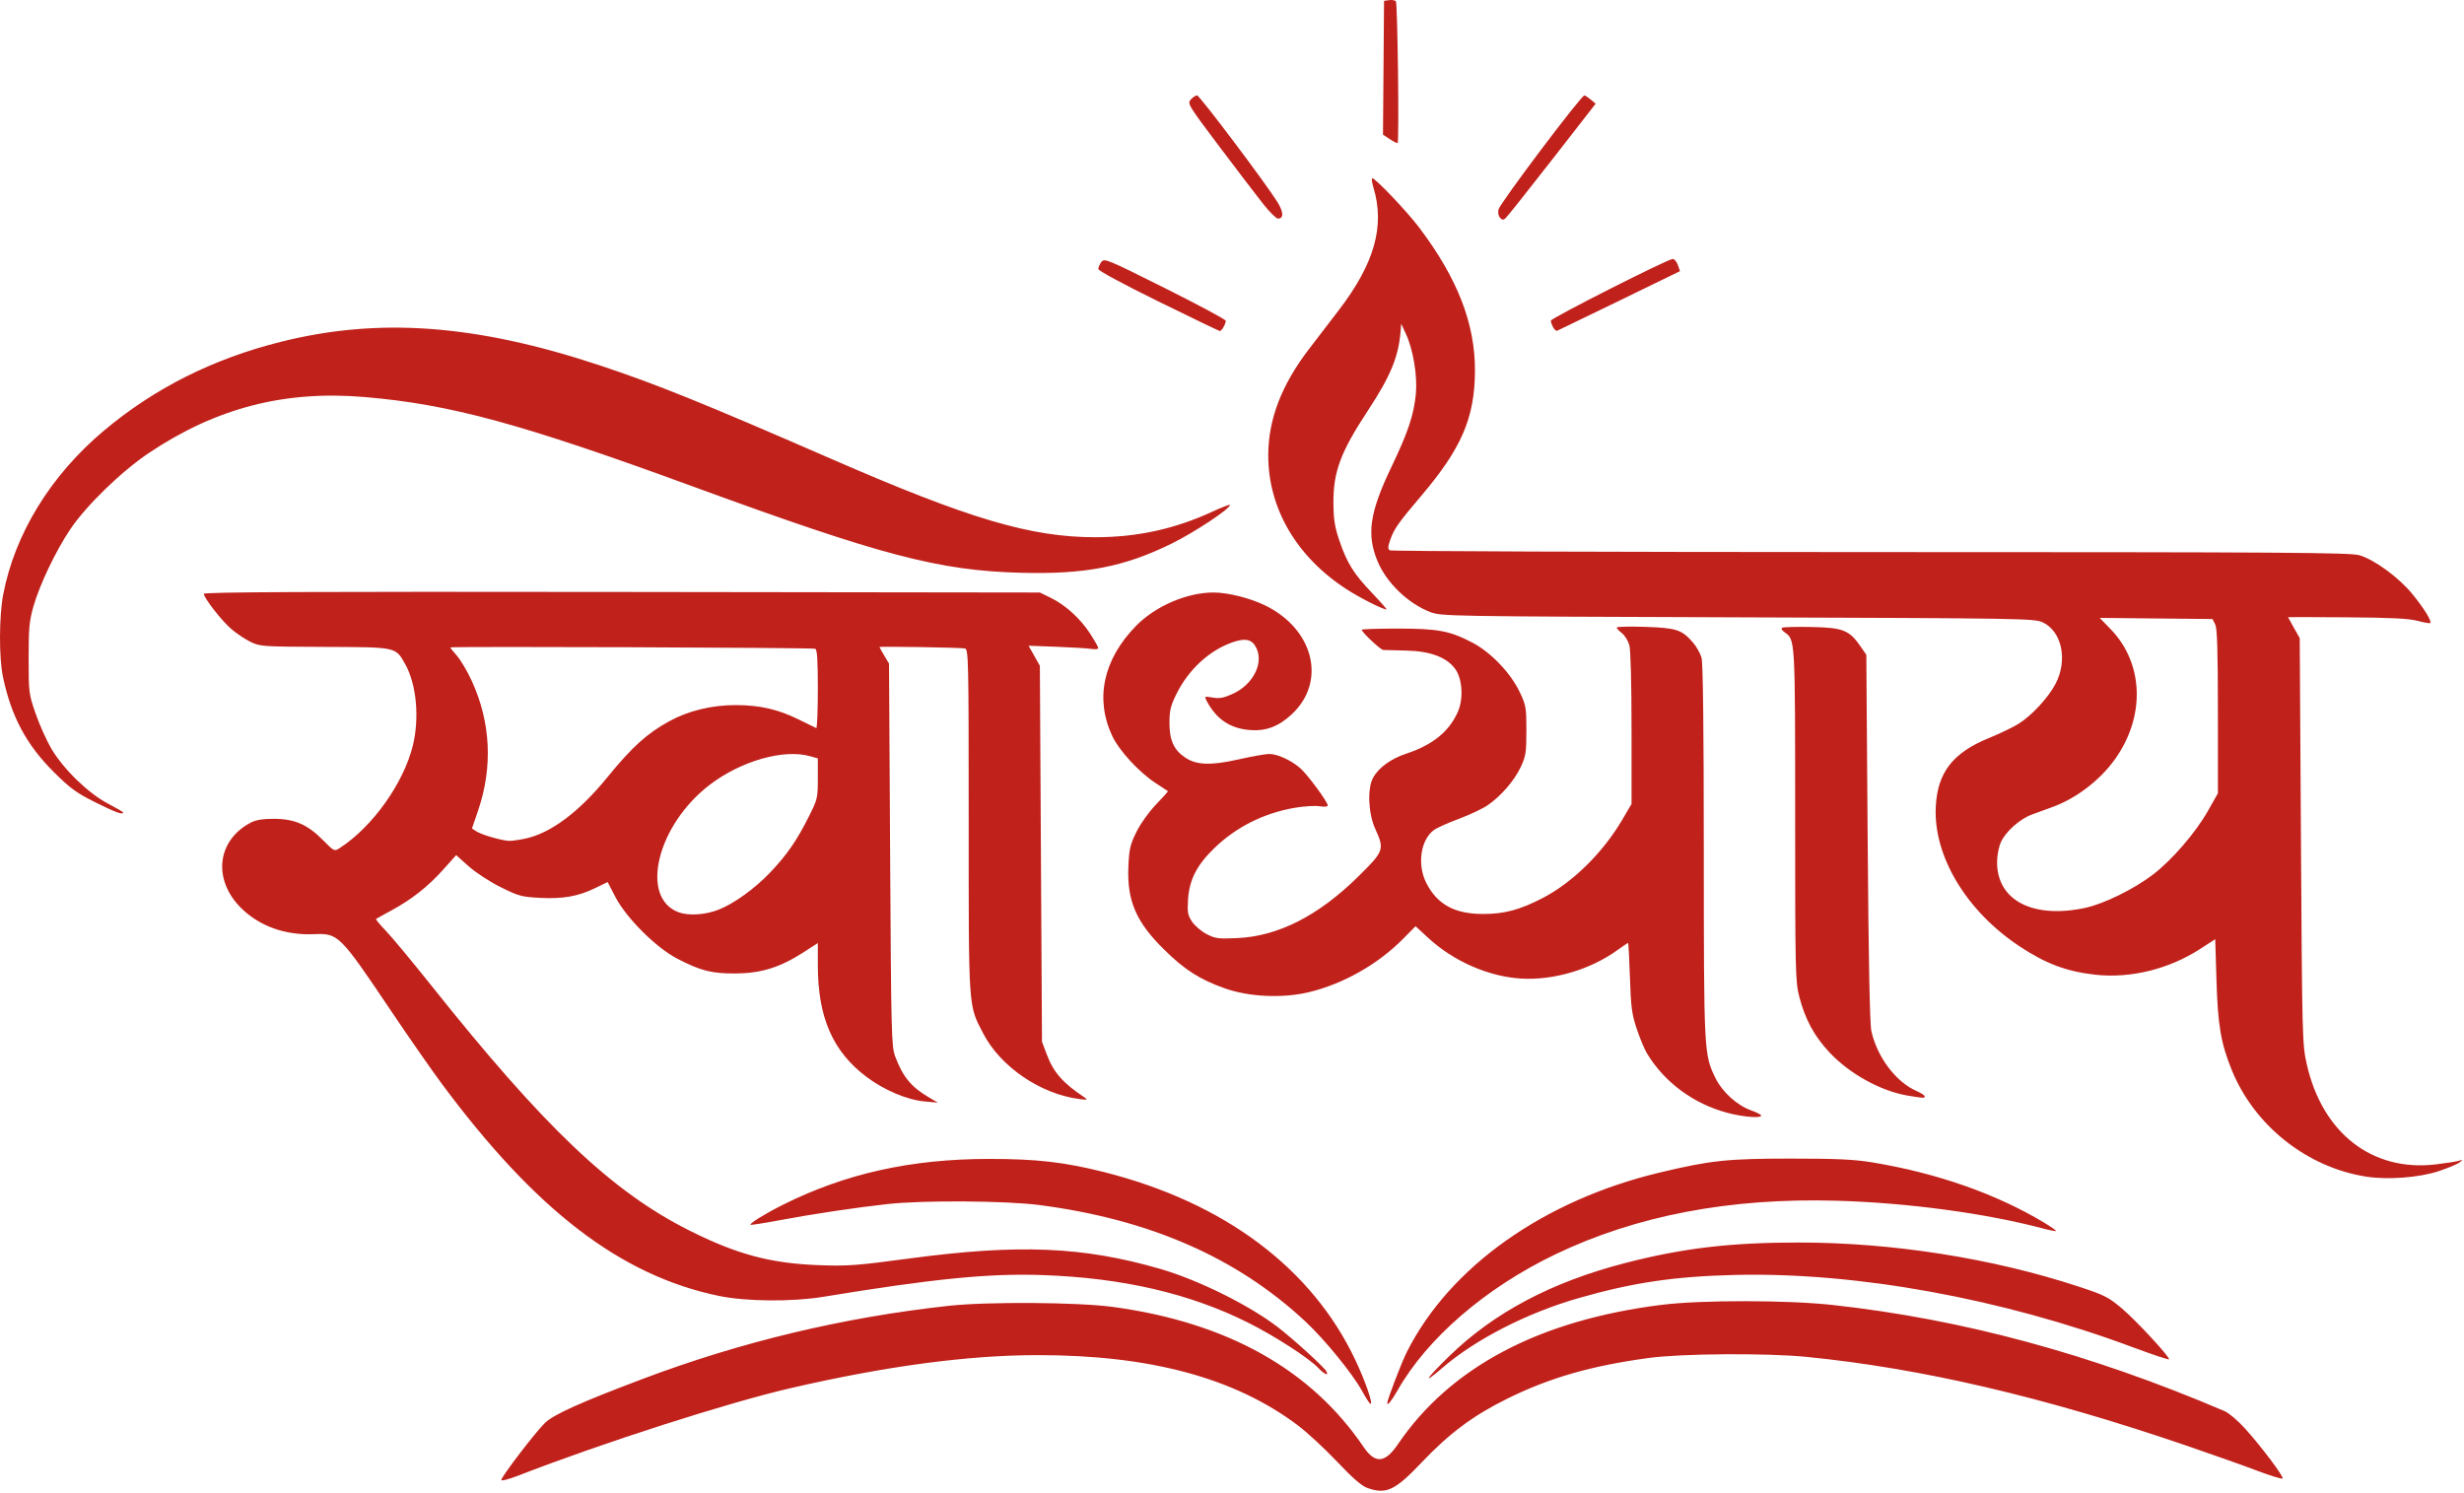
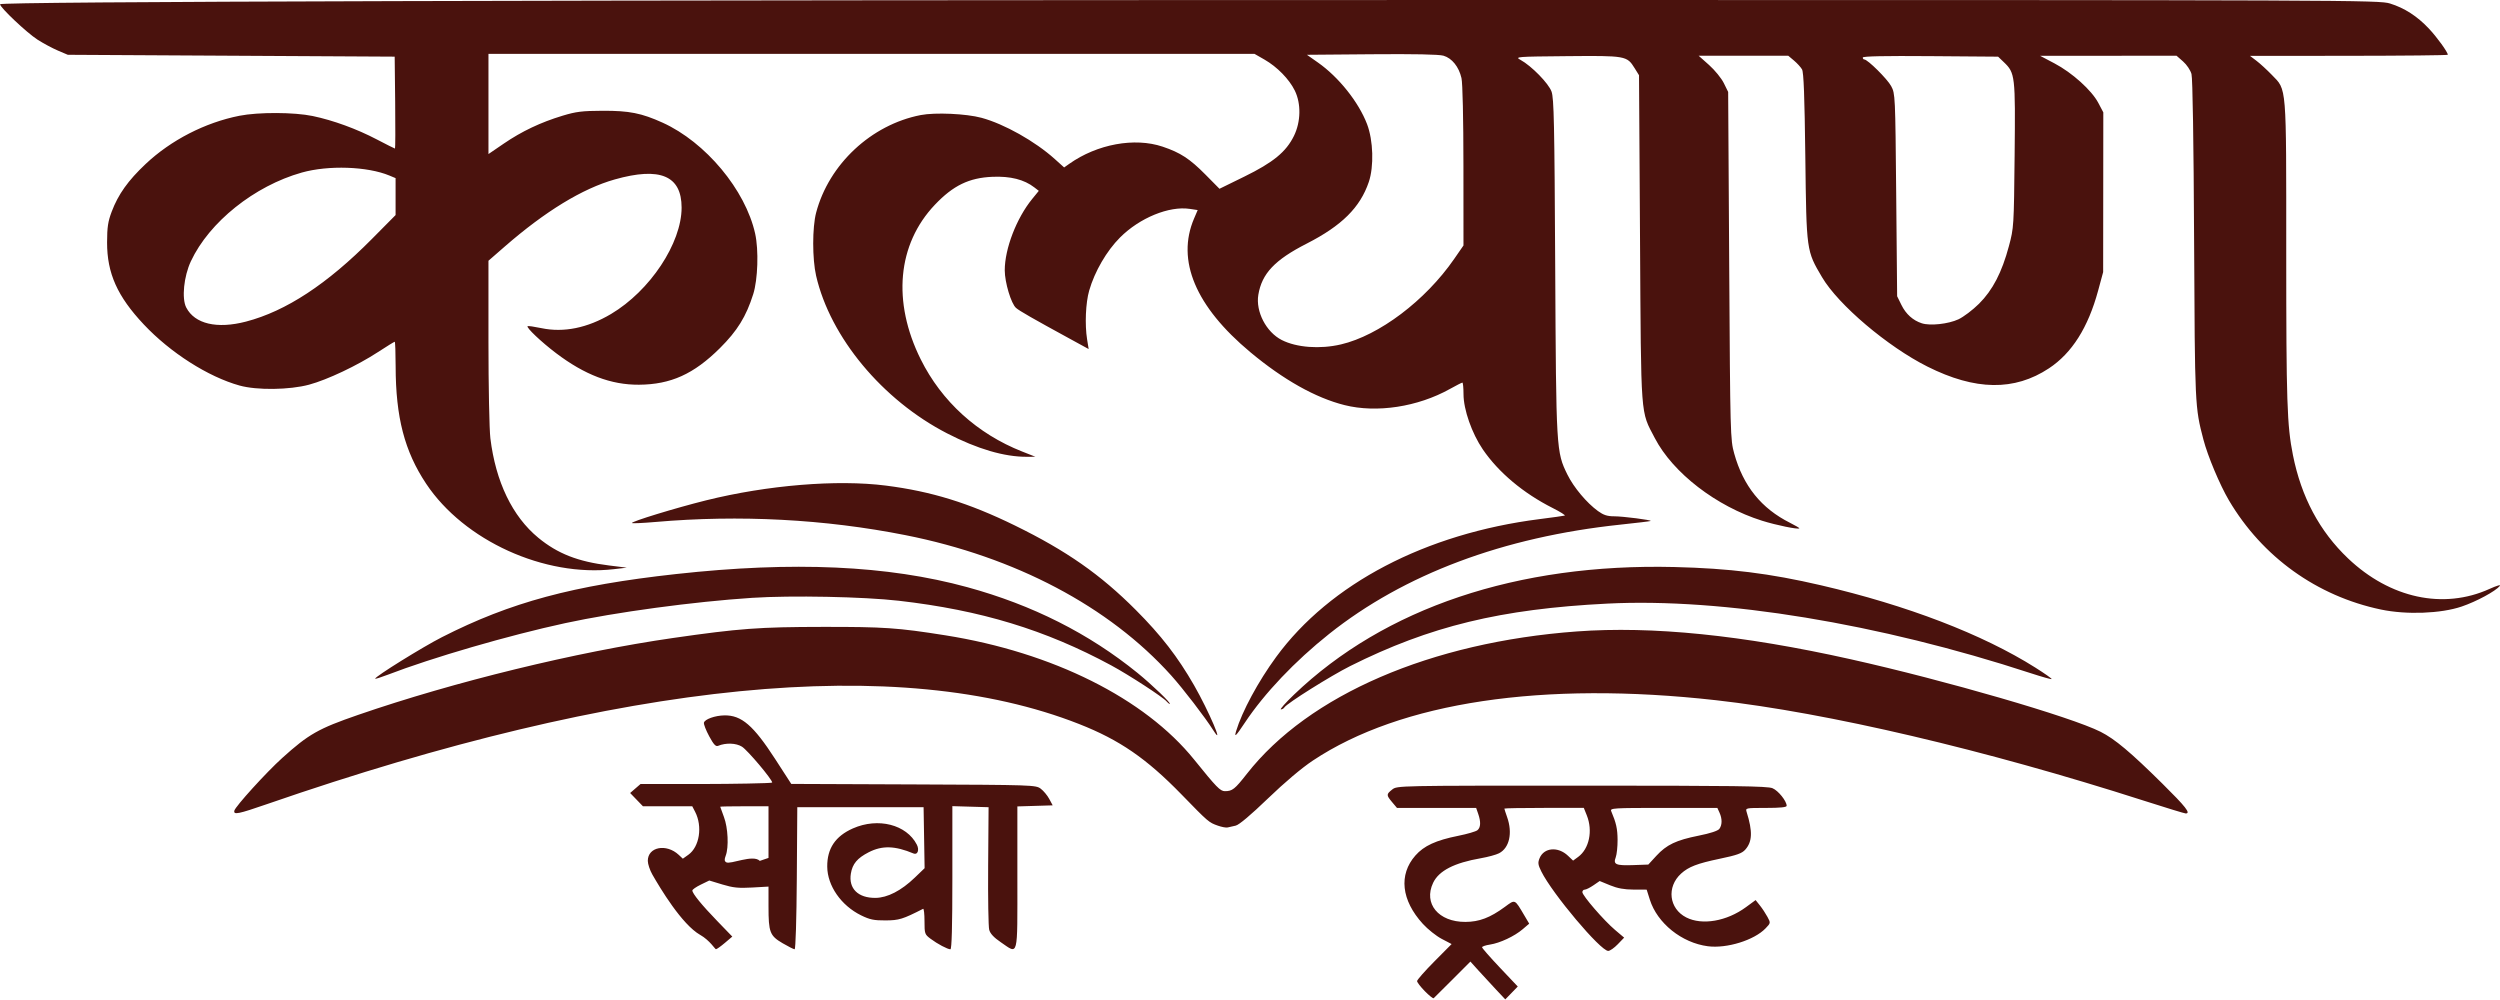
- <svg xmlns="http://www.w3.org/2000/svg" width="543" height="329" viewBox="0 0 543 329" version="1.1" xml:space="preserve" style="fill-rule:evenodd;clip-rule:evenodd;stroke-linejoin:round;stroke-miterlimit:2;">
-   <g transform="matrix(1,0,0,1,-15.1728,-257.436)">
-     <g id="Layer-1" transform="matrix(0.624265,0,0,0.624265,199.345,149.048)">
-       <path id="path181" d="M187.671,698.954C185.644,698.231 182.445,695.453 176.946,689.64C172.637,685.083 166.437,679.341 163.17,676.879C140.922,660.114 111.052,652.044 71.311,652.06C46.669,652.072 18.049,655.886 -15.689,663.661C-38.01,668.804 -82.189,682.987 -112.252,694.662C-115.449,695.903 -118.064,696.575 -118.064,696.155C-118.064,694.998 -105.858,679.059 -102.573,675.926C-99.473,672.97 -89.885,668.663 -68.172,660.47C-33.391,647.347 2.727,638.714 39.811,634.659C53.646,633.146 85.517,633.363 97.936,635.054C138.136,640.527 167.751,657.086 186.336,684.481C190.419,690.499 193.899,690.23 198.439,683.545C216.95,656.286 248.388,639.671 291.616,634.299C305.541,632.569 335.796,632.591 351.811,634.343C397.731,639.366 443.003,651.623 490.308,671.841C491.818,672.487 495.108,675.301 497.618,678.095C503.421,684.556 511.2,694.92 510.769,695.618C510.587,695.911 506.542,694.673 501.78,692.866C497.017,691.059 485.626,687.021 476.465,683.893C426.255,666.745 383.341,656.727 342.811,652.69C328.622,651.277 298.568,651.483 286.936,653.072C266.54,655.858 252.052,660.031 237.061,667.436C225.008,673.389 216.569,679.679 206.79,689.998C197.455,699.849 194.312,701.321 187.671,698.954L187.671,698.954ZM185.823,664.754C182.426,658.57 172.683,646.613 165.812,640.197C141.662,617.643 110.855,604.149 71.936,599.077C60.122,597.538 30.991,597.337 18.436,598.709C7.157,599.941 -8.062,602.222 -20.123,604.488C-25.449,605.489 -29.928,606.187 -30.076,606.039C-30.528,605.586 -24.878,602.099 -18.621,598.97C3.397,587.959 26.522,582.809 54.061,582.785C70.837,582.771 80.876,583.926 94.936,587.491C137.229,598.213 168.129,621.374 183.458,653.843C186.969,661.279 189.741,669.309 188.791,669.291C188.527,669.285 187.191,667.245 185.823,664.754ZM194.686,669.029C194.686,667.844 199.724,654.696 201.624,650.925C216.763,620.868 249.982,597.33 291.061,587.553C308.965,583.292 314.801,582.675 337.186,582.675C353.595,582.675 359.497,582.954 366.061,584.038C388.837,587.802 409.771,595.159 426.667,605.338C429.063,606.781 430.904,608.082 430.757,608.228C430.611,608.375 428.65,608.004 426.401,607.404C406.107,601.993 378.429,598.261 353.311,597.548C315.664,596.48 282.61,602.777 254.091,616.45C229.407,628.285 208.741,646.116 198.271,664.613C196.302,668.091 194.686,670.082 194.686,669.029ZM216.436,652.56C232.252,637.088 252.719,626.237 278.741,619.529C299.081,614.285 315.849,612.302 339.858,612.301C372.964,612.299 408.127,617.818 438.538,627.788C447.861,630.844 449.228,631.53 454.007,635.553C458.903,639.674 470.686,652.375 470.686,653.531C470.686,653.817 464.989,651.926 458.027,649.331C411.647,632.037 360.214,622.688 317.311,623.751C295.926,624.281 281.392,626.44 262.238,631.93C244.033,637.149 225.813,646.489 214.057,656.631C206.886,662.817 208.134,660.682 216.436,652.56ZM170.28,656.518C166.913,653.004 154.719,645.151 145.485,640.549C124.815,630.248 101.308,624.803 73.186,623.803C54.149,623.126 34.859,625.032 -4.439,631.475C-15.508,633.29 -31.717,633.141 -41.331,631.135C-76.021,623.897 -105.917,600.964 -139.21,556.05C-142.727,551.306 -150.597,540 -156.701,530.925C-175.174,503.458 -175.544,503.088 -184.234,503.443C-194.299,503.854 -203.286,500.659 -209.741,494.376C-220.008,484.382 -218.541,470.399 -206.564,464.088C-204.683,463.097 -202.345,462.707 -198.314,462.713C-191.064,462.725 -186.446,464.726 -181.037,470.203C-177.056,474.234 -176.995,474.263 -175.102,473.04C-163.496,465.54 -152.505,450.106 -149.261,436.752C-146.907,427.068 -148.013,415.219 -151.923,408.22C-155.413,401.972 -154.717,402.123 -180.432,402.018C-202.599,401.927 -203.28,401.88 -206.666,400.195C-208.579,399.244 -211.586,397.23 -213.349,395.721C-216.743,392.816 -223.064,384.721 -223.064,383.28C-223.064,382.642 -185.572,382.475 -75.502,382.621L72.061,382.817L75.901,384.692C81.118,387.237 86.373,392.015 89.819,397.347C91.396,399.787 92.686,402.083 92.686,402.45C92.686,402.817 91.589,402.943 90.248,402.728C88.908,402.514 83.369,402.173 77.941,401.971L68.071,401.603L70.066,405.139L72.061,408.675L72.436,475.05L72.811,541.425L74.498,545.9C76.902,552.273 80.128,555.94 87.89,561.124C89.106,561.936 88.823,562.01 85.936,561.635C72.22,559.855 58.1,550.19 52.024,538.425C46.768,528.246 46.936,530.713 46.936,463.434C46.936,406.421 46.859,402.89 45.623,402.569C44.375,402.245 15.435,401.766 15.436,402.07C15.436,402.149 16.195,403.499 17.123,405.07L18.811,407.925L19.201,475.425C19.571,539.299 19.668,543.126 21.012,546.675C23.712,553.805 26.608,557.342 32.686,560.932L36.061,562.925L31.34,562.496C25.195,561.937 17.09,558.506 10.877,553.834C-1.066,544.853 -6.314,532.807 -6.314,514.374L-6.314,506.58L-11.377,509.845C-19.579,515.136 -26.288,517.239 -35.189,517.311C-43.748,517.38 -47.665,516.391 -56.004,512.051C-63.436,508.183 -73.92,497.727 -77.755,490.355L-80.522,485.036L-84.856,487.143C-90.932,490.098 -96.272,491.046 -104.433,490.619C-110.878,490.282 -111.966,489.984 -118.308,486.826C-122.143,484.916 -127.137,481.657 -129.588,479.463L-133.986,475.527L-138.484,480.559C-143.851,486.564 -149.675,491.168 -156.742,494.994C-159.601,496.541 -162.088,497.927 -162.27,498.072C-162.453,498.218 -160.896,500.101 -158.811,502.256C-156.726,504.411 -149.51,513.094 -142.775,521.55C-102.788,571.758 -79.018,594.332 -51.689,608.053C-34.868,616.5 -23.008,619.674 -5.939,620.299C4.198,620.67 7.351,620.438 25.936,617.947C64.501,612.78 87.326,613.722 114.495,621.603C127.922,625.498 145.685,634.274 155.923,642.071C161.231,646.114 172.267,656.14 173.16,657.732C174.201,659.585 172.554,658.891 170.28,656.518L170.28,656.518ZM-41.375,494.802C-35.972,492.707 -28.527,487.336 -23.112,481.627C-17.14,475.33 -13.752,470.416 -9.409,461.754C-6.435,455.824 -6.314,455.307 -6.314,448.477L-6.314,441.371L-9.127,440.589C-18.406,438.013 -33.333,442.256 -44.345,450.601C-63.033,464.763 -69.381,490.578 -55.439,495.714C-51.913,497.013 -46.109,496.637 -41.375,494.802ZM-109.664,469.718C-100.668,467.834 -90.62,460.338 -80.619,448.05C-71.946,437.393 -66.588,432.542 -58.757,428.255C-52,424.556 -43.708,422.547 -35.257,422.561C-26.796,422.575 -20.367,424.048 -13.076,427.645C-9.976,429.174 -7.186,430.538 -6.877,430.675C-6.568,430.813 -6.314,424.643 -6.314,416.964C-6.314,406.474 -6.547,402.919 -7.252,402.667C-8.373,402.265 -136.065,401.803 -136.065,402.201C-136.064,402.353 -134.993,403.697 -133.684,405.188C-132.375,406.68 -130.056,410.605 -128.532,413.912C-121.76,428.604 -120.987,444.407 -126.282,459.896L-128.409,466.117L-126.789,467.179C-124.985,468.361 -117.842,470.424 -115.289,470.501C-114.381,470.529 -111.85,470.176 -109.664,469.718ZM540.204,589.031C519.257,585.721 500.746,570.994 492.771,551.293C488.958,541.874 487.897,535.593 487.414,519.569L486.982,505.212L481.664,508.652C470.609,515.804 457.033,519.136 444.61,517.748C434.46,516.613 427.127,513.855 417.811,507.668C399.099,495.241 387.495,475.904 388.326,458.533C388.905,446.416 394.294,439.418 407.053,434.213C410.907,432.641 415.624,430.377 417.534,429.181C422.25,426.23 428.087,419.911 430.643,414.988C434.973,406.647 432.855,396.541 426.11,393.364C423.163,391.976 419.551,391.916 318.436,391.575C215.313,391.227 213.753,391.2 209.825,389.69C202.08,386.712 194.496,379.426 191.336,371.925C187.325,362.406 188.45,354.588 196.138,338.55C202.044,326.231 204.114,320.029 204.803,312.587C205.379,306.365 203.848,297.078 201.356,291.675L199.626,287.925L199.412,290.55C198.673,299.635 195.893,306.368 187.802,318.675C178.189,333.296 175.614,340.234 175.692,351.3C175.732,356.948 176.158,359.652 177.744,364.343C180.458,372.368 182.807,376.146 189.337,382.988C192.388,386.184 194.681,388.8 194.432,388.8C193.121,388.8 185.06,384.718 180.336,381.662C162.704,370.256 152.686,353.141 152.686,334.425C152.686,321.721 157.384,309.468 167.11,296.805C169.695,293.439 174.435,287.253 177.643,283.058C190.182,266.665 193.915,253.439 189.834,239.878C189.283,238.048 189.088,236.55 189.4,236.55C190.527,236.55 201.7,248.307 206.03,254.05C219.586,272.028 225.78,288.047 225.654,304.8C225.531,321.215 220.888,331.961 206.698,348.675C198.694,358.103 197.129,360.312 195.811,364.049C194.89,366.659 194.849,367.441 195.609,367.923C196.132,368.255 272.521,368.532 365.362,368.539C512.516,368.55 534.645,368.693 537.917,369.665C543.183,371.229 551.706,377.455 556.446,383.202C560.53,388.153 563.522,392.964 562.902,393.584C562.713,393.773 560.703,393.43 558.435,392.823C555.349,391.997 549.069,391.682 533.498,391.572C522.051,391.491 512.686,391.467 512.686,391.518C512.686,391.569 513.614,393.257 514.748,395.268L516.811,398.925L517.243,470.55C517.664,540.2 517.72,542.371 519.281,549.3C524.774,573.675 542.388,587.38 564.811,584.725C568.523,584.285 572.236,583.701 573.061,583.426C574.472,582.957 574.482,582.992 573.235,584.019C572.505,584.619 569.16,586.019 565.8,587.129C558.923,589.402 547.787,590.23 540.204,589.031L540.204,589.031ZM441,494.175C447.65,492.766 458.354,487.507 465.061,482.355C471.832,477.152 480.104,467.542 484.48,459.793L487.936,453.675L487.924,424.8C487.916,403.033 487.68,395.463 486.965,394.05L486.017,392.175L446.202,391.776L450.073,395.772C461.757,407.835 462.382,426.549 451.605,441.652C446.291,449.099 437.95,455.484 429.545,458.54C427.216,459.387 423.927,460.588 422.236,461.209C418.036,462.751 413.018,467.211 411.35,470.883C410.544,472.658 409.968,475.644 409.968,478.05C409.968,491.521 422.583,498.076 441,494.175L441,494.175ZM314.957,566.564C302.908,563.405 292.597,555.822 286.386,545.55C285.513,544.106 283.892,540.225 282.784,536.925C281.037,531.719 280.717,529.312 280.367,518.738C280.145,512.034 279.846,506.55 279.701,506.55C279.557,506.55 277.789,507.736 275.771,509.185C266.32,515.975 253.362,519.783 241.984,519.115C230.465,518.438 218.055,512.997 209.082,504.69L204.69,500.624L200.25,505.118C191.375,514.101 179.13,521.025 166.972,523.934C157.68,526.158 145.734,525.588 137.187,522.513C128.316,519.322 123.148,516.001 115.846,508.8C105.958,499.049 102.769,491.562 103.319,479.387C103.591,473.352 103.969,471.745 106.159,467.319C107.608,464.389 110.558,460.268 113.08,457.651C115.497,455.142 117.381,453.022 117.268,452.941C117.154,452.86 115.141,451.539 112.795,450.005C107.097,446.28 100.054,438.628 97.653,433.552C91.42,420.376 94.421,406.426 106.041,394.569C112.897,387.572 124.097,382.773 133.476,382.813C138.55,382.836 146.423,384.827 151.701,387.425C168.822,395.854 173.302,414.285 161.021,425.772C156.304,430.185 151.73,431.876 145.931,431.35C139.121,430.732 134.356,427.483 130.99,421.16C130.059,419.412 130.079,419.4 133.1,419.911C135.503,420.317 137.007,420.034 140.186,418.579C147.072,415.426 150.943,408.262 148.683,402.853C147.246,399.412 144.946,398.729 140.22,400.34C131.992,403.144 124.531,409.993 120.264,418.661C118.199,422.855 117.811,424.477 117.811,428.909C117.811,434.975 119.36,438.387 123.327,441.061C127.343,443.768 132.383,443.949 142.191,441.739C146.926,440.673 151.815,439.807 153.056,439.817C155.908,439.836 160.577,441.949 163.815,444.682C166.387,446.853 173.686,456.711 173.686,458.014C173.686,458.44 172.474,458.548 170.762,458.274C169.154,458.017 165.165,458.274 161.897,458.844C151.005,460.746 141.257,465.67 133.529,473.175C127.464,479.066 124.804,484.293 124.371,491.175C124.083,495.764 124.263,496.756 125.807,499.05C126.778,500.494 129.089,502.462 130.942,503.423C133.987,505.003 135.032,505.138 141.811,504.824C156.198,504.157 170.336,496.971 184.334,483.212C193.581,474.122 193.788,473.551 190.465,466.286C188.016,460.931 187.613,452.122 189.644,448.305C191.552,444.717 195.961,441.495 201.41,439.704C210.682,436.658 216.527,431.925 219.601,424.976C221.643,420.359 221.241,413.389 218.728,409.859C215.779,405.718 209.916,403.498 201.436,403.312C197.517,403.225 193.852,403.131 193.29,403.102C192.32,403.052 185.686,396.822 185.686,395.96C185.686,395.735 191.352,395.55 198.278,395.55C212.636,395.55 216.8,396.333 224.806,400.54C231.326,403.967 238.276,411.246 241.478,418.002C243.668,422.623 243.811,423.454 243.811,431.55C243.811,439.322 243.613,440.596 241.815,444.431C239.555,449.254 234.872,454.662 230.134,457.921C228.368,459.136 223.806,461.289 219.996,462.706C216.185,464.123 212.223,465.9 211.189,466.657C206.448,470.127 205.183,478.905 208.491,485.387C212.347,492.945 218.444,496.283 228.436,496.307C236.024,496.324 241.488,494.868 249.582,490.67C260.131,485.197 270.8,474.7 277.639,463.066L280.936,457.456L280.93,430.816C280.928,414.871 280.616,403.06 280.154,401.397C279.73,399.868 278.55,397.964 277.533,397.164C276.517,396.364 275.684,395.465 275.684,395.168C275.684,394.87 280.156,394.768 285.622,394.941C296.675,395.291 298.626,395.917 302.532,400.366C303.808,401.82 305.207,404.284 305.639,405.842C306.16,407.717 306.432,430.86 306.443,474.3C306.463,545.494 306.484,545.911 310.599,554.323C312.951,559.13 318.2,563.889 323.053,565.612C325.05,566.322 326.684,567.16 326.684,567.476C326.684,568.492 320.464,568.008 314.956,566.564L314.957,566.564ZM378.554,560.459C368.928,558.858 357.911,552.779 350.735,545.109C345.413,539.42 342.16,533.394 340.135,525.475C338.764,520.115 338.686,516.668 338.686,461.406C338.686,398.833 338.723,399.488 334.96,396.851C334.061,396.222 333.654,395.504 334.055,395.256C334.457,395.007 339.122,394.888 344.423,394.99C355.479,395.202 357.779,396.094 361.644,401.669L363.811,404.795L364.282,469.36C364.599,512.752 365.03,535.155 365.597,537.675C367.662,546.864 374.22,555.582 381.476,558.783C383.104,559.501 384.436,560.361 384.436,560.694C384.436,561.387 384.041,561.371 378.554,560.458L378.554,560.459ZM-261.353,456.895C-268.052,453.557 -270.18,452.006 -276.016,446.208C-285.7,436.587 -291.036,426.6 -293.987,412.575C-295.403,405.842 -295.36,391.275 -293.901,383.585C-289.828,362.113 -277.124,341.43 -258.314,325.647C-240.482,310.684 -219.849,300.319 -195.957,294.323C-161.315,285.628 -127.097,288.128 -83.562,302.535C-63.622,309.133 -46.731,315.952 -1.814,335.535C47.027,356.83 68.766,363.289 91.616,363.297C106.369,363.303 119.739,360.381 132.991,354.259C136.398,352.685 139.182,351.628 139.178,351.911C139.158,353.285 126.558,361.623 118.561,365.553C101.809,373.788 88.001,376.457 65.311,375.846C36.357,375.067 16.185,369.76 -50.189,345.461C-111.109,323.159 -136.076,316.357 -166.439,313.79C-194.565,311.411 -218.668,317.654 -242.302,333.438C-252.119,339.995 -264.586,352.094 -270.292,360.605C-275.364,368.168 -280.997,379.981 -283.201,387.675C-284.682,392.844 -284.92,395.39 -284.918,406.05C-284.915,418.089 -284.848,418.618 -282.451,425.55C-281.096,429.469 -278.602,435.038 -276.908,437.925C-272.701,445.099 -263.859,453.698 -257.002,457.286C-254.011,458.851 -251.564,460.282 -251.564,460.466C-251.564,461.413 -254.258,460.431 -261.353,456.895L-261.353,456.895ZM113.873,280.034C101.655,274.029 92.686,269.191 92.686,268.604C92.686,268.045 93.172,266.932 93.767,266.131C94.808,264.73 95.661,265.081 116.267,275.386C128.047,281.276 137.686,286.445 137.686,286.872C137.686,288.012 136.219,290.558 135.597,290.499C135.302,290.47 125.526,285.762 113.873,280.034ZM253.236,289.145C252.796,288.322 252.436,287.29 252.436,286.852C252.436,285.982 293.764,265.05 295.482,265.05C296.063,265.05 296.876,266.018 297.289,267.202L298.039,269.354L276.656,279.764C264.895,285.49 254.995,290.28 254.655,290.408C254.315,290.536 253.677,289.968 253.236,289.145ZM234.451,250.444C233.938,249.826 233.711,248.556 233.947,247.622C234.535,245.291 263.163,207.271 264.289,207.325C264.576,207.339 265.588,207.998 266.539,208.791L268.267,210.231L252.835,230.062C244.347,240.97 236.949,250.27 236.394,250.731C235.635,251.361 235.153,251.289 234.451,250.444ZM150.979,245.738C148.768,242.953 141.799,233.823 135.492,225.448C124.375,210.686 124.065,210.176 125.346,208.76C126.073,207.957 127.068,207.3 127.557,207.3C128.438,207.3 151.693,238.175 155.92,244.956C158.126,248.496 158.204,250.8 156.116,250.8C155.502,250.8 153.19,248.522 150.979,245.738L150.979,245.738ZM195.625,222.77L193.19,221.175L193.561,173.925L195.335,173.674C196.311,173.536 197.391,173.705 197.736,174.05C198.342,174.656 198.944,223.572 198.353,224.104C198.192,224.248 196.965,223.648 195.625,222.77L195.625,222.77Z" style="fill:#c0211b;fill-rule:nonzero;" />
-     </g>
-   </g>
+ <svg xmlns="http://www.w3.org/2000/svg" width="356.2" height="142.4" viewBox="0 0 356.16 142.377">
+   <path fill="#4a120d" transform="translate(-63.97849,-384.7052)" d="m 266.969,525.913 c -0.609,-0.621 -1.108,-1.27 -1.108,-1.443 0,-0.173 1.107,-1.43 2.46,-2.794 l 2.46,-2.48 -1.408,-0.737 c -0.774,-0.405 -1.983,-1.366 -2.685,-2.135 -3.075,-3.365 -3.474,-7.006 -1.067,-9.742 1.22,-1.386 2.924,-2.169 6.11,-2.808 1.282,-0.257 2.51,-0.616 2.728,-0.797 0.47,-0.39 0.507,-1.194 0.107,-2.342 l -0.29,-0.833 h -5.639 -5.639 l -0.685,-0.814 c -0.851,-1.012 -0.85,-1.134 0.012,-1.813 0.695,-0.546 0.791,-0.548 26.996,-0.548 21.81,0 26.449,0.063 27.176,0.367 0.819,0.342 2.016,1.832 2.016,2.509 0,0.205 -0.928,0.299 -2.941,0.299 -2.929,0 -2.941,0.003 -2.756,0.595 0.864,2.772 0.81,4.212 -0.202,5.352 -0.468,0.528 -1.19,0.785 -3.66,1.3 -3.178,0.664 -4.415,1.14 -5.482,2.11 -2.089,1.9 -1.727,4.988 0.732,6.242 2.265,1.156 5.767,0.553 8.517,-1.466 l 1.369,-1.005 0.612,0.768 c 0.337,0.422 0.821,1.156 1.077,1.631 0.462,0.858 0.461,0.867 -0.269,1.628 -1.615,1.686 -5.527,2.901 -8.218,2.552 -3.724,-0.483 -7.214,-3.286 -8.273,-6.645 l -0.448,-1.421 -1.87,-0.006 c -1.334,-0.004 -2.293,-0.18 -3.347,-0.614 l -1.478,-0.608 -0.896,0.614 c -0.493,0.338 -1.048,0.614 -1.234,0.614 -0.186,0 -0.338,0.16 -0.338,0.356 0,0.492 3.062,4.035 4.649,5.378 l 1.304,1.104 -0.912,0.946 c -0.501,0.521 -1.112,0.946 -1.357,0.946 -1.098,0 -7.974,-8.167 -9.531,-11.32 -0.477,-0.966 -0.513,-1.247 -0.244,-1.896 0.628,-1.517 2.628,-1.686 4.042,-0.341 l 0.729,0.693 0.726,-0.533 c 1.572,-1.153 2.105,-3.719 1.227,-5.914 l -0.426,-1.064 h -5.66 c -3.113,0 -5.66,0.045 -5.66,0.099 0,0.054 0.179,0.605 0.397,1.224 0.798,2.261 0.323,4.377 -1.153,5.14 -0.411,0.212 -1.57,0.529 -2.575,0.704 -3.819,0.663 -6.001,1.786 -6.818,3.508 -1.403,2.957 0.76,5.58 4.593,5.568 1.97,-0.006 3.526,-0.597 5.617,-2.132 1.51,-1.108 1.379,-1.165 2.787,1.212 l 0.691,1.167 -0.91,0.78 c -1.18,1.011 -3.256,1.988 -4.678,2.202 -0.619,0.093 -1.126,0.266 -1.126,0.385 0,0.119 1.145,1.425 2.543,2.903 l 2.543,2.687 -0.889,0.917 -0.889,0.917 -1.323,-1.405 c -0.728,-0.773 -1.846,-1.985 -2.485,-2.694 l -1.162,-1.289 -2.542,2.546 c -1.398,1.4 -2.609,2.604 -2.691,2.675 -0.082,0.071 -0.647,-0.379 -1.257,-1 z m 32.979,-19.286 c 1.464,-1.588 2.815,-2.231 6.045,-2.877 1.642,-0.328 2.72,-0.682 2.929,-0.962 0.414,-0.554 0.423,-1.438 0.024,-2.314 l -0.307,-0.674 h -7.659 c -7.192,0 -7.647,0.028 -7.462,0.463 0.709,1.672 0.897,2.517 0.907,4.084 0.006,0.973 -0.112,2.094 -0.263,2.492 -0.389,1.022 0.012,1.198 2.524,1.108 l 2.117,-0.076 z m -136.225,11.261 c -2.611,-1.492 -5.698,-6.656 -6.809,-8.599 -0.354,-0.619 -0.644,-1.493 -0.646,-1.943 -0.008,-1.995 2.645,-2.508 4.412,-0.853 l 0.578,0.542 0.79,-0.563 c 1.584,-1.128 2.04,-4.031 0.961,-6.117 l -0.408,-0.789 h -3.513 -3.513 l -0.912,-0.945 -0.912,-0.945 0.742,-0.642 0.742,-0.642 h 9.378 c 3.147,0 9.378,-0.092 9.378,-0.205 0,-0.447 -3.506,-4.606 -4.307,-5.109 -0.84,-0.527 -2.292,-0.579 -3.403,-0.122 -0.332,0.137 -0.629,-0.181 -1.264,-1.355 -0.457,-0.843 -0.796,-1.714 -0.754,-1.935 0.095,-0.495 1.581,-1.028 2.923,-1.048 2.429,-0.036 4.126,1.424 7.228,6.221 l 2.291,3.542 17.409,0.072 c 17.031,0.07 17.425,0.083 18.129,0.609 0.396,0.296 0.942,0.951 1.213,1.455 l 0.493,0.918 -2.516,0.076 -2.516,0.076 v 10.177 c 0,11.619 0.184,10.903 -2.364,9.17 -0.989,-0.672 -1.504,-1.226 -1.649,-1.772 -0.116,-0.437 -0.184,-4.544 -0.15,-9.128 l 0.062,-8.334 -2.58,-0.076 -2.58,-0.076 v 10.196 c 0,6.943 -0.089,10.196 -0.278,10.196 -0.407,0 -1.845,-0.761 -2.831,-1.5 -0.828,-0.62 -0.86,-0.714 -0.86,-2.504 0,-1.023 -0.089,-1.815 -0.198,-1.76 -2.921,1.485 -3.427,1.641 -5.358,1.652 -1.647,0.009 -2.238,-0.114 -3.477,-0.722 -2.845,-1.397 -4.805,-4.217 -4.824,-6.94 -0.018,-2.589 1.158,-4.34 3.658,-5.446 3.582,-1.584 7.637,-0.553 9.108,2.317 0.384,0.749 0.107,1.498 -0.464,1.259 -2.66,-1.112 -4.467,-1.163 -6.387,-0.182 -1.639,0.838 -2.324,1.656 -2.549,3.045 -0.345,2.128 1.028,3.482 3.509,3.459 1.706,-0.016 3.664,-1.025 5.599,-2.887 l 1.398,-1.344 -0.073,-4.344 -0.073,-4.344 h -8.996 -8.996 l -0.069,10.12 c -0.04,5.839 -0.171,10.12 -0.31,10.12 -0.132,0 -0.901,-0.387 -1.709,-0.86 -1.826,-1.069 -2.013,-1.556 -2.013,-5.232 v -2.838 l -2.351,0.134 c -1.917,0.109 -2.696,0.029 -4.219,-0.433 l -1.868,-0.568 -1.205,0.585 c -0.663,0.322 -1.205,0.699 -1.205,0.838 0,0.428 1.325,2.053 3.556,4.361 l 2.133,2.206 -1.058,0.898 c -0.582,0.494 -1.155,0.9 -1.273,0.902 -0.118,0.002 -0.87,-1.258 -2.249,-2.047 z m 8.502,-10.542 1.238,-0.422 v -3.679 -3.679 h -3.44 c -1.892,0 -3.44,0.03 -3.439,0.066 8e-5,0.036 0.238,0.693 0.529,1.458 0.582,1.531 0.71,4.315 0.254,5.514 -0.207,0.545 -0.191,0.776 0.066,0.939 0.578,0.367 3.817,-1.172 4.792,-0.197 z m 65.253,-5.019 c -1.292,-0.458 -1.335,-0.495 -5.17,-4.437 -4.996,-5.135 -8.837,-7.777 -14.602,-10.044 -25.569,-10.055 -64.841,-6.183 -115.663,11.404 -4.147,1.435 -4.814,1.57 -4.679,0.944 0.128,-0.592 4.564,-5.474 6.832,-7.518 3.764,-3.393 5.144,-4.175 10.806,-6.129 13.68,-4.72 31.096,-8.972 44.877,-10.957 9.406,-1.355 12.271,-1.567 21.311,-1.579 8.732,-0.011 10.671,0.122 17.462,1.199 15.283,2.425 28.418,8.987 35.454,17.713 3.182,3.946 3.714,4.492 4.375,4.492 1.063,0 1.408,-0.273 3.135,-2.476 8.802,-11.232 26.233,-18.754 46.995,-20.279 10.752,-0.79 23.583,0.512 39.026,3.961 13.469,3.008 31.396,8.212 35.604,10.337 2.029,1.024 4.273,2.906 8.78,7.365 3.366,3.33 4.101,4.268 3.346,4.268 -0.161,0 -2.869,-0.827 -6.019,-1.838 -22.583,-7.247 -45.014,-12.512 -60.893,-14.294 -24.688,-2.77 -44.916,0.258 -57.446,8.599 -1.59,1.059 -4.014,3.104 -6.398,5.401 -2.441,2.351 -4.112,3.758 -4.591,3.865 -0.414,0.093 -0.932,0.211 -1.15,0.262 -0.218,0.052 -0.844,-0.065 -1.392,-0.259 z m -0.642,-13.576 c -1.15,-1.825 -4.313,-5.944 -6.015,-7.834 -8.843,-9.819 -22.209,-16.872 -37.856,-19.978 -11.464,-2.275 -23.622,-2.916 -35.597,-1.876 -1.774,0.154 -3.282,0.223 -3.352,0.153 -0.191,-0.191 6.225,-2.156 10.539,-3.229 8.751,-2.176 18.68,-2.993 25.627,-2.107 6.499,0.829 11.836,2.48 18.394,5.692 7.329,3.589 12.167,6.969 17.212,12.026 3.605,3.613 5.981,6.685 8.31,10.745 2.082,3.63 4.387,9.023 2.739,6.408 z m 3.236,0.132 c 0.856,-2.833 3.16,-7.104 5.714,-10.589 7.649,-10.439 21.292,-17.578 37.534,-19.639 1.819,-0.231 3.426,-0.456 3.572,-0.5 0.146,-0.044 -0.628,-0.531 -1.72,-1.083 -4.182,-2.113 -7.706,-5.069 -9.94,-8.338 -1.567,-2.294 -2.752,-5.677 -2.756,-7.872 -0.002,-0.909 -0.073,-1.654 -0.159,-1.654 -0.086,0 -0.889,0.41 -1.786,0.91 -4.574,2.553 -10.419,3.449 -14.999,2.298 -4.137,-1.039 -8.699,-3.601 -13.419,-7.534 -7.813,-6.512 -10.579,-13.086 -8.018,-19.06 l 0.511,-1.193 -1.126,-0.169 c -2.95,-0.442 -7.149,1.281 -9.942,4.081 -1.904,1.908 -3.603,4.831 -4.388,7.549 -0.504,1.744 -0.638,4.851 -0.299,6.957 l 0.222,1.381 -2.603,-1.422 c -5.39,-2.943 -7.233,-3.998 -7.739,-4.433 -0.697,-0.597 -1.611,-3.638 -1.611,-5.359 0,-3.081 1.667,-7.417 3.908,-10.167 l 0.943,-1.156 -0.639,-0.494 c -1.45,-1.121 -3.405,-1.615 -5.967,-1.507 -3.332,0.141 -5.596,1.24 -8.197,3.979 -5.348,5.631 -6.098,13.822 -2.017,22.031 2.977,5.988 8.059,10.607 14.447,13.127 l 1.889,0.745 -1.191,0.007 c -3.229,0.019 -7.055,-1.103 -11.403,-3.345 -9.206,-4.746 -16.635,-13.688 -18.648,-22.441 -0.552,-2.404 -0.551,-6.897 0.003,-8.996 1.823,-6.904 7.856,-12.534 14.901,-13.903 2.054,-0.399 6.485,-0.199 8.664,0.392 3.24,0.879 7.619,3.342 10.424,5.864 l 1.342,1.207 0.732,-0.517 c 3.98,-2.81 9.302,-3.788 13.299,-2.445 2.531,0.851 3.87,1.724 6.101,3.979 l 2,2.022 3.531,-1.73 c 4.12,-2.018 5.96,-3.526 7.076,-5.8 0.989,-2.014 1.037,-4.602 0.12,-6.466 -0.798,-1.622 -2.512,-3.375 -4.308,-4.405 l -1.423,-0.816 -54.57,-0.002 -54.57,-0.002 v 7.137 7.137 l 2.183,-1.49 c 2.573,-1.757 5.251,-3.027 8.382,-3.975 1.925,-0.583 2.788,-0.689 5.707,-0.701 3.78,-0.015 5.536,0.334 8.543,1.697 6.121,2.776 11.792,9.574 13.177,15.797 0.522,2.344 0.389,6.537 -0.272,8.628 -1.011,3.196 -2.262,5.223 -4.748,7.694 -3.722,3.699 -7.008,5.183 -11.541,5.211 -3.971,0.025 -7.711,-1.4 -11.803,-4.499 -2.109,-1.597 -4.267,-3.641 -4.055,-3.842 0.063,-0.06 0.949,0.067 1.967,0.281 3.174,0.668 6.565,-0.021 9.924,-2.017 5.551,-3.298 10.052,-10.084 10.052,-15.155 0,-4.548 -3.065,-5.839 -9.525,-4.013 -4.601,1.301 -9.902,4.535 -15.677,9.566 l -2.315,2.017 v 11.53 c 0,6.342 0.123,12.539 0.274,13.772 0.757,6.188 3.135,11.125 6.823,14.161 2.758,2.271 5.65,3.402 10.101,3.952 l 2.514,0.311 -1.844,0.214 c -9.892,1.149 -21.351,-4.067 -26.745,-12.174 -3.078,-4.626 -4.335,-9.463 -4.346,-16.724 -0.003,-1.928 -0.061,-3.506 -0.128,-3.506 -0.068,0 -1.138,0.662 -2.379,1.47 -2.971,1.937 -7.222,3.949 -9.824,4.65 -2.796,0.753 -7.435,0.812 -9.899,0.125 -4.49,-1.251 -9.856,-4.673 -13.65,-8.705 -3.768,-4.004 -5.239,-7.294 -5.229,-11.695 0.005,-2.157 0.126,-2.964 0.656,-4.37 0.931,-2.468 2.333,-4.437 4.839,-6.797 3.61,-3.4 8.466,-5.897 13.36,-6.868 2.689,-0.534 7.803,-0.516 10.432,0.036 2.938,0.617 6.257,1.828 9.144,3.338 1.367,0.715 2.53,1.3 2.584,1.3 0.054,0 0.067,-2.947 0.028,-6.548 l -0.071,-6.548 -23.283,-0.132 -23.283,-0.132 -1.406,-0.598 c -0.774,-0.329 -2.083,-1.031 -2.91,-1.559 -1.518,-0.97 -5.34,-4.581 -5.34,-5.045 0,-0.384 78.638,-0.603 216.317,-0.603 119.55,0 122.607,0.012 124.177,0.501 2.058,0.64 3.85,1.795 5.509,3.549 1.165,1.232 2.717,3.374 2.717,3.75 0,0.076 -6.34,0.143 -14.089,0.15 l -14.089,0.012 0.926,0.704 c 0.509,0.387 1.491,1.287 2.181,2 2.145,2.216 2.052,1.072 2.052,25.337 0,21.248 0.111,24.596 0.953,28.82 1.197,6.002 3.796,10.873 7.862,14.736 5.979,5.679 13.58,7.316 20.148,4.337 1.04,-0.472 1.651,-0.646 1.461,-0.416 -0.628,0.757 -3.324,2.211 -5.423,2.926 -2.969,1.011 -7.869,1.194 -11.507,0.43 -9.136,-1.918 -16.899,-7.495 -21.658,-15.556 -1.291,-2.187 -3.021,-6.305 -3.634,-8.653 -1.212,-4.636 -1.218,-4.765 -1.329,-28.496 -0.065,-14.015 -0.207,-22.99 -0.372,-23.59 -0.15,-0.545 -0.673,-1.325 -1.198,-1.786 l -0.932,-0.818 -9.714,0.008 -9.714,0.008 2.039,1.075 c 2.52,1.328 5.295,3.829 6.243,5.625 l 0.714,1.353 -0.011,11.377 -0.011,11.377 -0.717,2.646 c -1.425,5.255 -3.729,8.898 -6.996,11.06 -4.926,3.261 -10.497,3.182 -17.325,-0.244 -5.679,-2.85 -12.684,-8.79 -15.006,-12.726 -2.237,-3.791 -2.222,-3.683 -2.386,-17.14 -0.106,-8.692 -0.233,-12.059 -0.47,-12.473 -0.179,-0.312 -0.694,-0.877 -1.145,-1.257 l -0.82,-0.69 h -6.382 -6.383 l 1.485,1.323 c 0.816,0.728 1.763,1.889 2.103,2.58 l 0.619,1.257 0.149,24.739 c 0.146,24.172 0.162,24.785 0.711,26.768 1.281,4.623 3.862,7.828 7.957,9.88 0.775,0.388 1.37,0.743 1.323,0.787 -0.195,0.183 -3.264,-0.445 -5.308,-1.086 -6.511,-2.042 -12.697,-6.807 -15.281,-11.771 -2.066,-3.969 -1.948,-2.382 -2.108,-28.415 l -0.143,-23.283 -0.621,-0.999 c -1.1,-1.77 -1.249,-1.796 -9.627,-1.718 -7.275,0.068 -7.457,0.083 -6.637,0.531 1.561,0.854 3.996,3.34 4.421,4.513 0.345,0.954 0.42,4.493 0.524,24.924 0.134,26.171 0.148,26.413 1.745,29.656 0.894,1.815 2.745,4.022 4.348,5.183 0.792,0.574 1.328,0.748 2.304,0.748 1.243,0 5.359,0.527 5.207,0.667 -0.042,0.039 -1.982,0.272 -4.31,0.519 -16.703,1.77 -30.807,7.063 -41.504,15.574 -4.877,3.881 -9.212,8.447 -12,12.639 -1.285,1.933 -1.543,2.185 -1.254,1.226 z m 14.937,-55.113 c 5.445,-1.274 12.035,-6.246 16.129,-12.168 l 1.333,-1.929 -0.006,-11.334 c -0.004,-6.825 -0.115,-11.805 -0.28,-12.519 -0.371,-1.608 -1.359,-2.835 -2.565,-3.184 -0.646,-0.187 -4.165,-0.258 -10.219,-0.207 l -9.234,0.079 1.561,1.095 c 2.968,2.082 5.807,5.641 7.009,8.788 0.883,2.312 0.994,6.029 0.245,8.238 -1.231,3.63 -3.848,6.227 -8.84,8.775 -4.557,2.325 -6.392,4.266 -6.897,7.291 -0.398,2.389 1.114,5.312 3.334,6.445 2.116,1.079 5.444,1.328 8.43,0.629 z M 99.036,430.514 c 5.685,-1.484 11.554,-5.338 17.926,-11.769 l 3.373,-3.405 v -2.631 -2.631 l -0.872,-0.364 c -3.134,-1.309 -8.694,-1.5 -12.496,-0.428 -6.738,1.899 -13.182,7.054 -15.794,12.634 -1.011,2.16 -1.327,5.308 -0.662,6.593 1.211,2.341 4.377,3.084 8.525,2.002 z m 243.946,-0.32 c 0.728,-0.339 2.047,-1.337 2.932,-2.217 1.95,-1.94 3.262,-4.468 4.263,-8.215 0.697,-2.61 0.708,-2.785 0.813,-12.935 0.117,-11.386 0.078,-11.722 -1.547,-13.279 l -0.806,-0.773 -9.64,-0.076 c -6.52,-0.051 -9.64,0.013 -9.64,0.198 0,0.151 0.095,0.274 0.212,0.274 0.481,0 3.29,2.786 3.833,3.8 0.578,1.082 0.587,1.264 0.718,15.514 l 0.132,14.42 0.618,1.255 c 0.636,1.291 1.642,2.194 2.899,2.6 1.186,0.384 3.78,0.102 5.215,-0.567 z m -94.656,53.471 c 12.913,-12.372 31.828,-18.721 54.175,-18.183 7.864,0.189 13.608,0.904 20.902,2.602 12.281,2.858 23.02,6.982 30.54,11.727 1.334,0.842 2.379,1.578 2.322,1.635 -0.057,0.057 -1.402,-0.321 -2.989,-0.841 -21.604,-7.076 -43.88,-10.738 -60.303,-9.912 -15.179,0.763 -25.288,3.218 -36.642,8.9 -2.751,1.377 -9.018,5.312 -9.372,5.886 -0.101,0.164 -0.326,0.293 -0.499,0.287 -0.173,-0.006 0.666,-0.951 1.866,-2.1 z m -18.161,0.954 c -0.498,-0.6 -5.369,-3.769 -7.874,-5.122 -9.379,-5.068 -18.581,-7.869 -30.254,-9.209 -5.018,-0.576 -15.321,-0.781 -20.902,-0.416 -8.355,0.547 -19.396,2.04 -26.619,3.601 -8.029,1.735 -18.961,4.913 -25.305,7.358 -0.982,0.378 -1.786,0.63 -1.786,0.558 0,-0.311 6.753,-4.507 9.525,-5.919 9.757,-4.967 18.68,-7.372 33.337,-8.987 16.732,-1.843 30.14,-1.238 41.498,1.87 9.266,2.536 17.295,6.582 24.251,12.22 2.043,1.656 4.907,4.408 4.587,4.408 -0.086,0 -0.292,-0.163 -0.458,-0.363 z" />
</svg>
